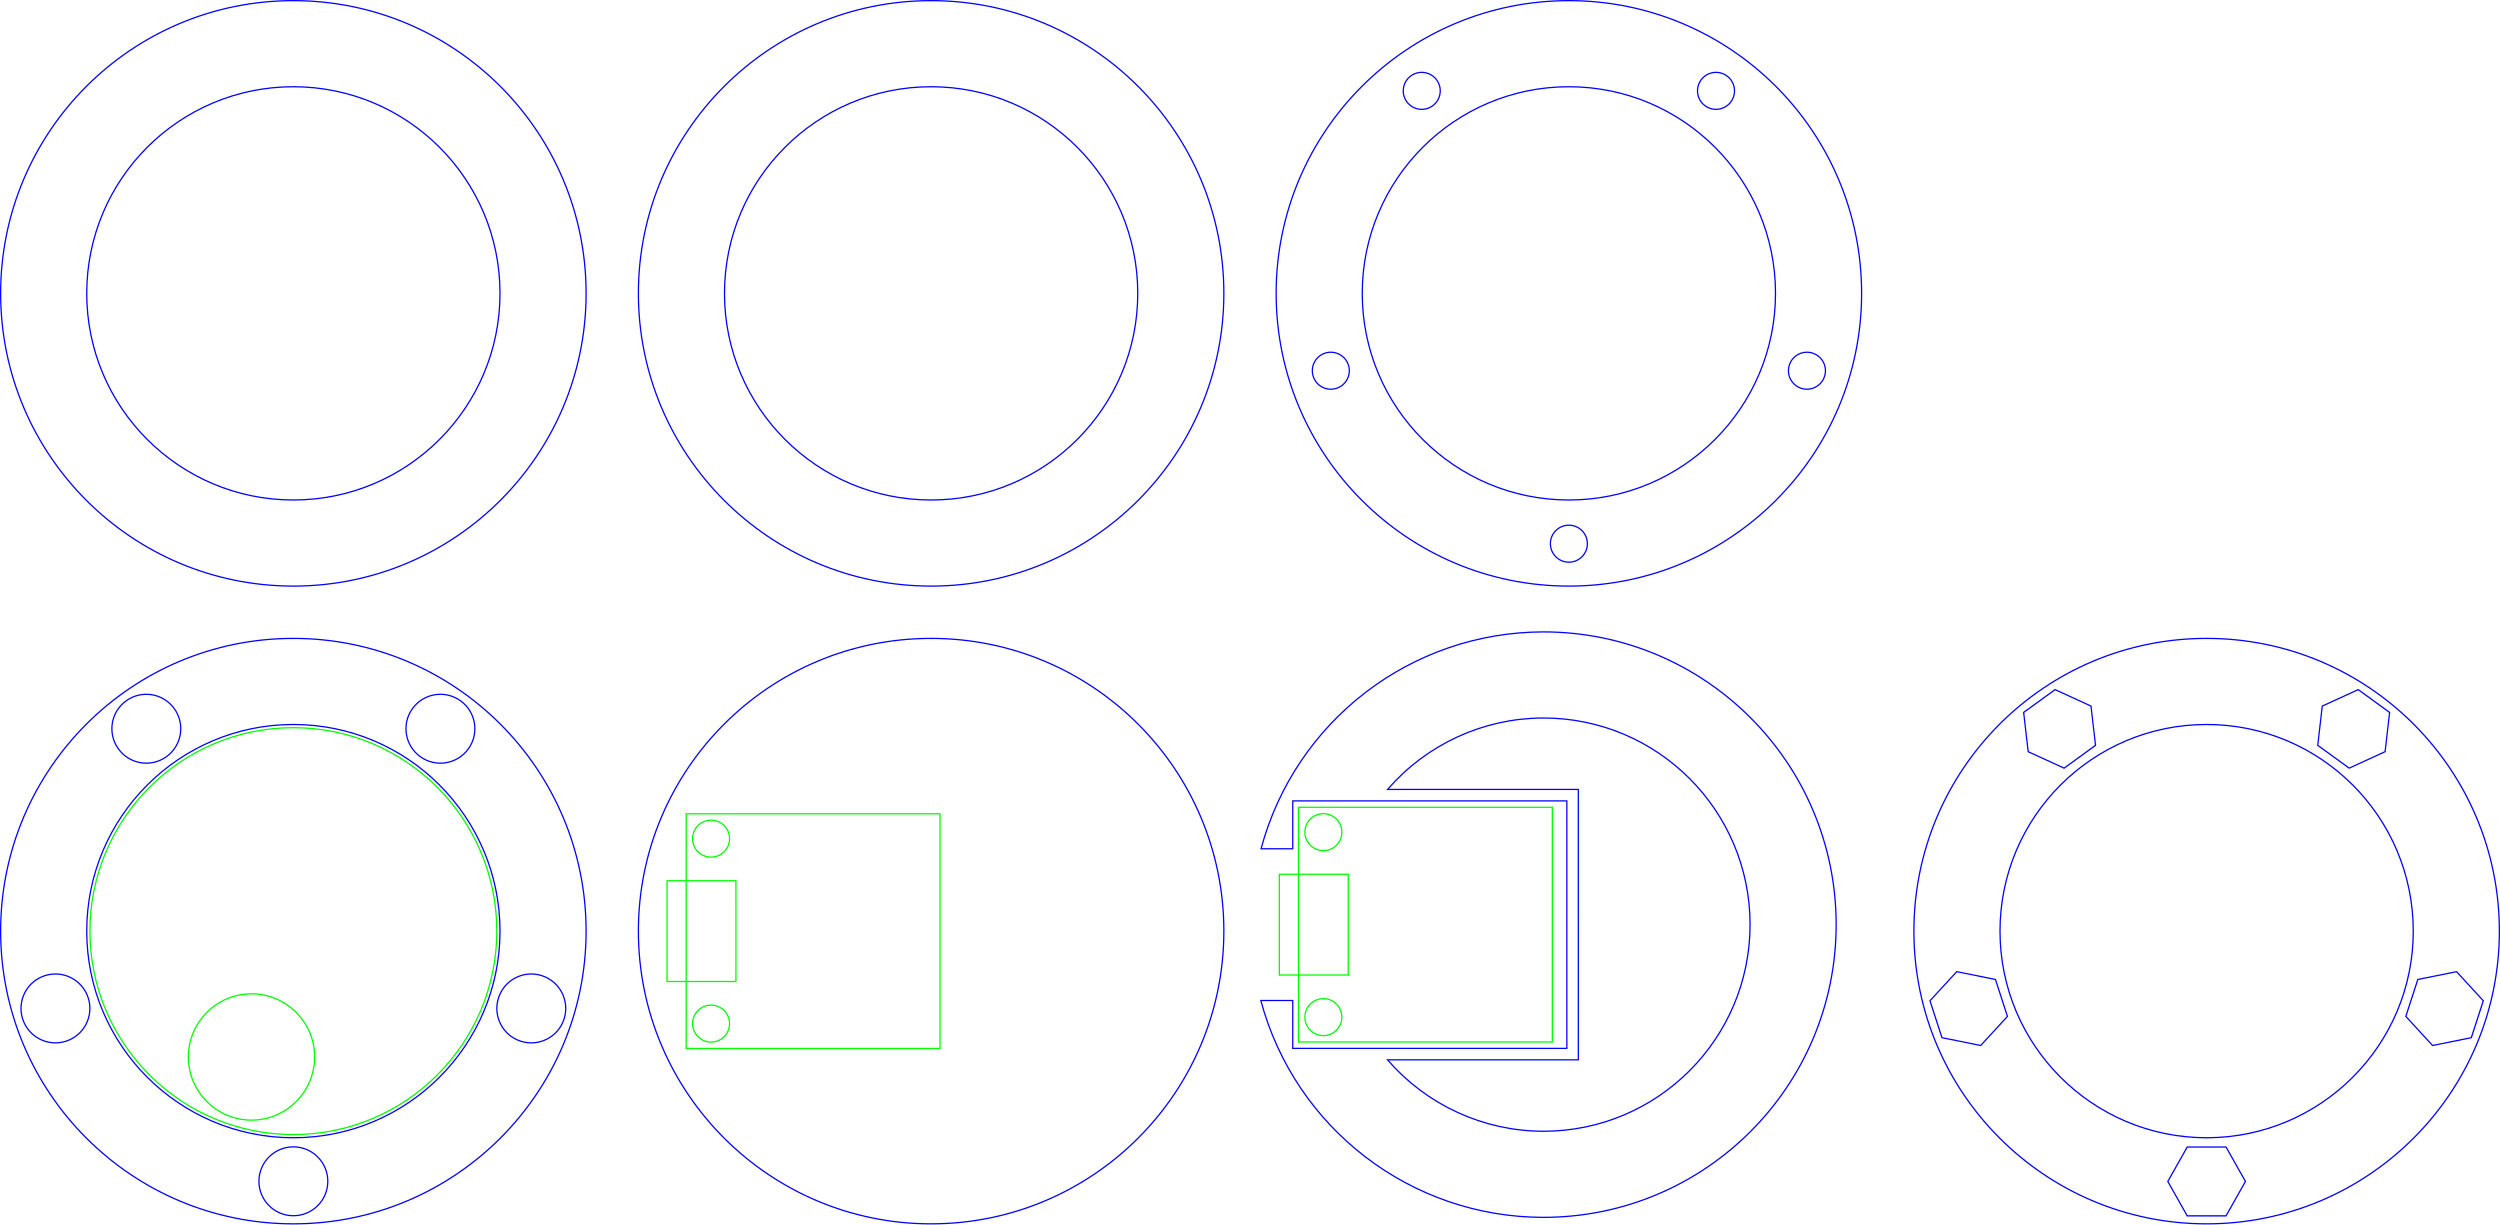
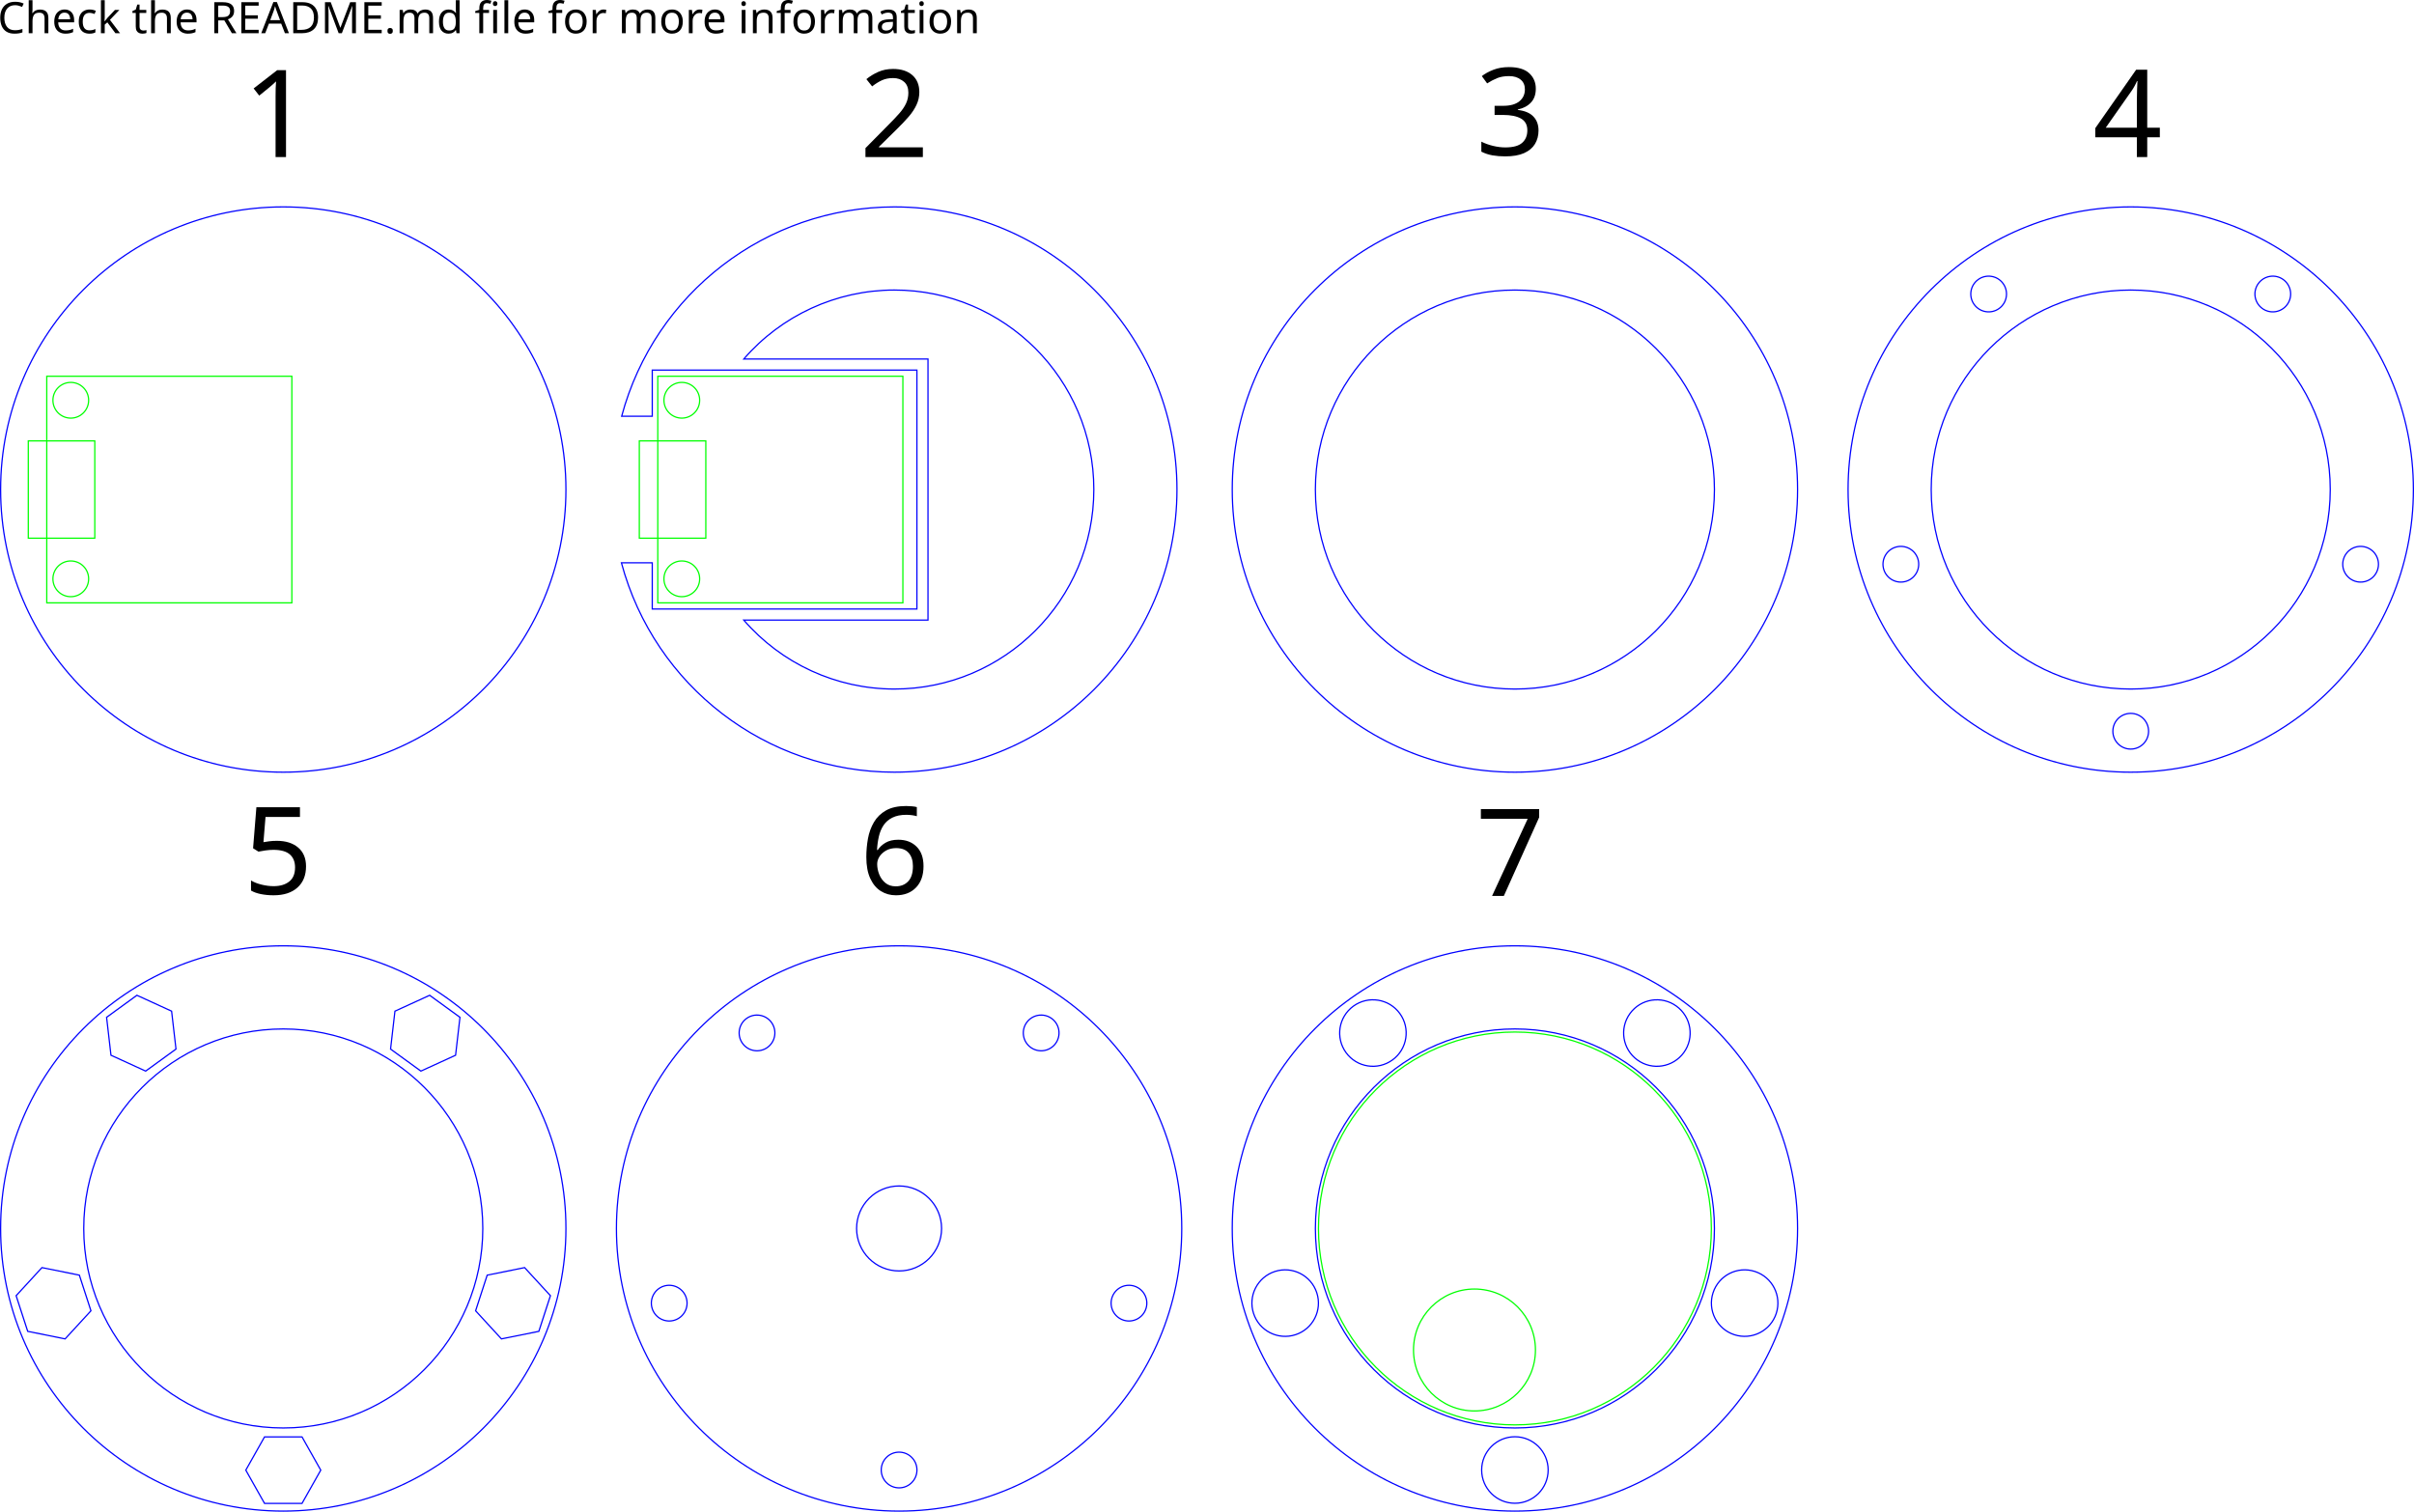
- <svg xmlns="http://www.w3.org/2000/svg" xmlns:xlink="http://www.w3.org/1999/xlink" width="196mm" height="96mm" viewBox="0 0 694.488 340.157" id="svg2" version="1.1">
+ <svg xmlns="http://www.w3.org/2000/svg" xmlns:xlink="http://www.w3.org/1999/xlink" width="196mm" height="122.751mm" viewBox="0 0 694.488 434.944" id="svg2" version="1.1">
  <defs id="defs4" />
-   <g id="layer1" transform="translate(3.512392e-6,-712.2047)">
+   <g id="layer1" transform="translate(-2.2113323e-5,-617.418)">
    <circle style="fill:none;stroke:#0000ff;stroke-width:0.355;stroke-miterlimit:4;stroke-dasharray:none;stroke-opacity:1" id="path4146" cx="81.496" cy="1040.404" r="0" />
    <use x="0" y="0" xlink:href="#path4146" transform="matrix(0.309017,0.9510565,-0.9510565,0.309017,979.6609,593.3446)" id="use4249" width="100%" height="100%" />
    <use x="0" y="0" xlink:href="#path4146" transform="matrix(-0.809017,0.5877853,-0.5877853,-0.809017,718.0886,1708.411)" id="use4251" width="100%" height="100%" />
    <use x="0" y="0" xlink:href="#path4146" transform="matrix(-0.809017,-0.5877853,0.5877853,-0.809017,-423.233,1804.216)" id="use4253" width="100%" height="100%" />
    <use x="0" y="0" xlink:href="#path4146" transform="matrix(0.309017,-0.9510565,0.9510565,0.309017,-867.0362,748.3593)" id="use4255" width="100%" height="100%" />
    <circle style="fill:none;stroke:#0000ff;stroke-width:0.354;stroke-miterlimit:4;stroke-dasharray:none;stroke-opacity:1" id="path4288" cx="256.496" cy="1040.404" r="0" />
    <use x="0" y="0" xlink:href="#path4288" transform="matrix(0.309017,0.9510565,-0.9510565,0.309017,1100.583,426.9097)" id="use4314" width="100%" height="100%" />
    <use x="0" y="0" xlink:href="#path4288" transform="matrix(-0.809017,0.5877853,-0.5877853,-0.809017,1034.667,1605.549)" id="use4316" width="100%" height="100%" />
    <use x="0" y="0" xlink:href="#path4288" transform="matrix(-0.809017,-0.5877853,0.5877853,-0.809017,-106.6551,1907.078)" id="use4318" width="100%" height="100%" />
    <use x="0" y="0" xlink:href="#path4288" transform="matrix(0.309017,-0.9510565,0.9510565,0.309017,-746.1141,914.7942)" id="use4320" width="100%" height="100%" />
    <use height="100%" width="100%" id="use4328" transform="matrix(0.309017,0.9510565,-0.9510565,0.309017,1100.583,426.9097)" xlink:href="#path4288" y="0" x="0" />
    <use height="100%" width="100%" id="use4330" transform="matrix(-0.809017,0.5877853,-0.5877853,-0.809017,1034.667,1605.549)" xlink:href="#path4288" y="0" x="0" />
    <use height="100%" width="100%" id="use4332" transform="matrix(-0.809017,-0.5877853,0.5877853,-0.809017,-106.6551,1907.078)" xlink:href="#path4288" y="0" x="0" />
    <use height="100%" width="100%" id="use4334" transform="matrix(0.309017,-0.9510565,0.9510565,0.309017,-746.1141,914.7942)" xlink:href="#path4288" y="0" x="0" />
    <use height="100%" width="100%" id="use4346" transform="matrix(0.309017,0.9510565,-0.9510565,0.309017,1100.583,426.9097)" xlink:href="#path4288" y="0" x="0" />
    <use height="100%" width="100%" id="use4348" transform="matrix(-0.809017,0.5877853,-0.5877853,-0.809017,1034.667,1605.549)" xlink:href="#path4288" y="0" x="0" />
    <use height="100%" width="100%" id="use4350" transform="matrix(-0.809017,-0.5877853,0.5877853,-0.809017,-106.6551,1907.078)" xlink:href="#path4288" y="0" x="0" />
    <use height="100%" width="100%" id="use4352" transform="matrix(0.309017,-0.9510565,0.9510565,0.309017,-746.1141,914.7942)" xlink:href="#path4288" y="0" x="0" />
-     <g id="g5405" transform="translate(-7.071068,175.3625)">
+     <g id="g5405" transform="translate(-178.5455,-35.43309)">
      <g transform="translate(-75.30633,-13.28739)" id="g4510-6">
        <rect style="fill:none;stroke:#00ff00;stroke-width:0.354;stroke-miterlimit:4;stroke-dasharray:none;stroke-opacity:1" id="rect4502-6" width="70.512" height="65.197" x="443.091" y="774.39" />
        <circle style="fill:none;stroke:#00ff00;stroke-width:0.354;stroke-miterlimit:4;stroke-dasharray:none;stroke-opacity:1" id="path4504-4" cx="450" cy="832.677" r="5.138" />
        <circle r="5.138" cy="781.299" cx="450" id="circle4506-5" style="fill:none;stroke:#00ff00;stroke-width:0.354;stroke-miterlimit:4;stroke-dasharray:none;stroke-opacity:1" />
        <rect style="fill:none;stroke:#00ff00;stroke-width:0.354;stroke-miterlimit:4;stroke-dasharray:none;stroke-opacity:1" id="rect4508-05" width="19.134" height="27.992" x="437.776" y="792.992" />
      </g>
      <path d="m 445.522,756.141 -52.991,-0.001 c 10.837,-12.519 26.606,-19.816 43.297,-19.842 31.703,-4.8e-4 57.403,25.7 57.402,57.402 -6e-4,31.702 -25.7,57.401 -57.402,57.4 -16.697,-0.021 -32.474,-7.318 -43.314,-19.842 l 53.009,4e-5 z m -79.327,71.929 0,-13.287 -8.873,0 c 9.535,35.522 41.726,60.222 78.506,60.236 44.911,-1.5e-4 81.318,-36.408 81.318,-81.318 -1.5e-4,-44.911 -36.408,-81.318 -81.318,-81.318 -36.754,0.044 -68.91,24.737 -78.439,60.234 l 8.807,0 0,-13.287 c 25.708,-6e-5 53.574,3.4e-4 76.138,4.8e-4 l 0,68.74 c -27.837,-3.5e-4 -49.123,-5.6e-4 -76.138,-5.6e-4 z" style="fill:none;stroke:#0000ff;stroke-width:0.354;stroke-miterlimit:4;stroke-dasharray:none;stroke-opacity:1" id="rect5025-9" />
    </g>
-     <g id="g5415" transform="translate(3.4271615e-4,177.1653)">
+     <g id="g5415" transform="translate(-177.165,-35.43308)">
      <g transform="translate(-252.4728,-13.28739)" id="g4510-1">
        <rect style="fill:none;stroke:#00ff00;stroke-width:0.354;stroke-miterlimit:4;stroke-dasharray:none;stroke-opacity:1" id="rect4502-9" width="70.512" height="65.197" x="443.091" y="774.39" />
        <circle style="fill:none;stroke:#00ff00;stroke-width:0.354;stroke-miterlimit:4;stroke-dasharray:none;stroke-opacity:1" id="path4504-0" cx="450" cy="832.677" r="5.138" />
        <circle r="5.138" cy="781.299" cx="450" id="circle4506-2" style="fill:none;stroke:#00ff00;stroke-width:0.354;stroke-miterlimit:4;stroke-dasharray:none;stroke-opacity:1" />
        <rect style="fill:none;stroke:#00ff00;stroke-width:0.354;stroke-miterlimit:4;stroke-dasharray:none;stroke-opacity:1" id="rect4508-0" width="19.134" height="27.992" x="437.776" y="792.992" />
      </g>
      <circle style="fill:none;stroke:#0000ff;stroke-width:0.355;stroke-miterlimit:4;stroke-dasharray:none;stroke-opacity:1" id="circle4272-4-6-3-5" cx="258.661" cy="793.701" r="81.319" />
-     </g>
-     <g id="g5425" transform="translate(0,-354.3307)">
-       <g transform="translate(-429.6378,-13.28739)" id="g4510">
-         <rect style="fill:none;stroke:#00ff00;stroke-width:0.354;stroke-miterlimit:4;stroke-dasharray:none;stroke-opacity:1" id="rect4502" width="70.512" height="65.197" x="443.091" y="774.39" />
-         <circle style="fill:none;stroke:#00ff00;stroke-width:0.354;stroke-miterlimit:4;stroke-dasharray:none;stroke-opacity:1" id="path4504" cx="450" cy="832.677" r="5.138" />
-         <circle r="5.138" cy="781.299" cx="450" id="circle4506" style="fill:none;stroke:#00ff00;stroke-width:0.354;stroke-miterlimit:4;stroke-dasharray:none;stroke-opacity:1" />
-         <rect style="fill:none;stroke:#00ff00;stroke-width:0.354;stroke-miterlimit:4;stroke-dasharray:none;stroke-opacity:1" id="rect4508" width="19.134" height="27.992" x="437.776" y="792.992" />
-       </g>
-       <path d="m 91.191,756.141 -52.991,-0.001 c 10.837,-12.519 26.606,-19.816 43.297,-19.842 31.703,-4.8e-4 57.403,25.7 57.402,57.402 -6e-4,31.702 -25.7,57.401 -57.402,57.4 -16.697,-0.021 -32.474,-7.318 -43.314,-19.842 l 53.009,4e-5 z m -79.327,71.929 0,-13.287 -8.873,0 c 9.535,35.522 41.726,60.222 78.506,60.236 44.911,-1.5e-4 81.318,-36.408 81.318,-81.318 -1.5e-4,-44.911 -36.408,-81.318 -81.318,-81.318 -36.754,0.044 -68.91,24.737 -78.439,60.234 l 8.807,0 0,-13.287 c 25.708,-6e-5 53.574,1.8e-4 76.138,3.2e-4 l 0,68.74 c -27.837,-3.5e-4 -49.123,-5.6e-4 -76.138,-5.6e-4 z" style="fill:none;stroke:#0000ff;stroke-width:0.354;stroke-miterlimit:4;stroke-dasharray:none;stroke-opacity:1" id="rect5025" />
    </g>
    <text xml:space="preserve" style="font-style:normal;font-weight:normal;font-size:40px;line-height:125%;font-family:sans-serif;letter-spacing:0px;word-spacing:0px;fill:#000000;fill-opacity:1;stroke:none;stroke-width:1px;stroke-linecap:butt;stroke-linejoin:miter;stroke-opacity:1" x="247" y="613.362" id="text5206">
      <tspan id="tspan5208" x="247" y="613.362" />
    </text>
    <flowRoot xml:space="preserve" id="flowRoot5210" style="font-style:normal;font-weight:normal;font-size:40px;line-height:125%;font-family:sans-serif;letter-spacing:0px;word-spacing:0px;fill:#000000;fill-opacity:1;stroke:none;stroke-width:1px;stroke-linecap:butt;stroke-linejoin:miter;stroke-opacity:1">
      <flowRegion id="flowRegion5212">
        <rect id="rect5214" width="107" height="47" x="186" y="623.362" />
      </flowRegion>
      <flowPara id="flowPara5216" />
    </flowRoot>
-     <g id="g5392">
+     <g id="g5392" transform="translate(-531.4961,2.2402903e-6)">
      <circle style="fill:none;stroke:#0000ff;stroke-width:0.355;stroke-miterlimit:4;stroke-dasharray:none;stroke-opacity:1" id="circle4272-4-2" cx="612.992" cy="970.866" r="81.319" />
      <circle r="57.401" cy="970.866" cx="612.992" id="circle4274-8-4" style="fill:none;stroke:#0000ff;stroke-width:0.355;stroke-miterlimit:4;stroke-dasharray:none;stroke-opacity:1" />
      <path transform="matrix(0.3075823,0,0,0.3150178,450.1273,790.7952)" d="m 564.557,792.362 -17.529,30.36 -35.057,0 -17.529,-30.36 17.529,-30.36 35.057,0 z" id="path4199" style="fill:none;stroke:#0000ff;stroke-width:1.137;stroke-miterlimit:4;stroke-dasharray:none;stroke-opacity:1" />
      <use height="100%" width="100%" id="use4218" transform="matrix(0.309017,0.9510565,-0.9510565,0.309017,1346.955,87.89039)" xlink:href="#path4199" y="0" x="0" />
      <use height="100%" width="100%" id="use4220" transform="matrix(-0.809017,0.5877853,-0.5877853,-0.809017,1679.598,1396.08)" xlink:href="#path4199" y="0" x="0" />
      <use height="100%" width="100%" id="use4222" transform="matrix(-0.809017,-0.5877853,0.5877853,-0.809017,538.2281,2116.696)" xlink:href="#path4199" y="0" x="0" />
      <use height="100%" width="100%" id="use4224" transform="matrix(0.309017,-0.9510565,0.9510565,0.309017,-499.8207,1253.871)" xlink:href="#path4199" y="0" x="0" />
    </g>
-     <g id="g5536" transform="translate(177.1654,-531.4961)">
+     <g id="g5536" transform="translate(1.4070275e-5,2.2402903e-6)">
      <circle style="fill:none;stroke:#0000ff;stroke-width:0.355;stroke-miterlimit:4;stroke-dasharray:none;stroke-opacity:1" id="circle4272" cx="258.661" cy="970.866" r="81.319" />
      <g id="g5450">
        <circle style="fill:none;stroke:#0000ff;stroke-width:0.355;stroke-miterlimit:4;stroke-dasharray:none;stroke-opacity:1" id="circle4274" cx="258.661" cy="970.866" r="12.224" />
        <circle r="5.138" cy="1040.362" cx="258.661" id="ellipse4326" style="fill:none;stroke:#0000ff;stroke-width:0.354;stroke-miterlimit:4;stroke-dasharray:none;stroke-opacity:1" />
        <use x="0" y="0" xlink:href="#ellipse4326" transform="matrix(0.309017,0.9510565,-0.9510565,0.309017,1102.04,424.8632)" id="use4396" width="100%" height="100%" />
        <use x="0" y="0" xlink:href="#ellipse4326" transform="matrix(-0.809017,0.5877853,-0.5877853,-0.809017,1038.559,1604.242)" id="use4398" width="100%" height="100%" />
        <use x="0" y="0" xlink:href="#ellipse4326" transform="matrix(-0.809017,-0.5877853,0.5877853,-0.809017,-102.7136,1908.317)" id="use4400" width="100%" height="100%" />
        <use x="0" y="0" xlink:href="#ellipse4326" transform="matrix(0.309017,-0.9510565,0.9510565,0.309017,-744.5785,916.8664)" id="use4402" width="100%" height="100%" />
      </g>
    </g>
-     <g id="g5435">
+     <g id="g5435" transform="translate(354.3307,2.2402903e-6)">
      <circle r="81.319" cy="970.866" cx="81.496" id="path4142" style="fill:none;stroke:#0000ff;stroke-width:0.355;stroke-miterlimit:4;stroke-dasharray:none;stroke-opacity:1" />
      <circle r="57.401" style="fill:none;stroke:#0000ff;stroke-width:0.355;stroke-miterlimit:4;stroke-dasharray:none;stroke-opacity:1" id="circle4144" cx="81.496" cy="970.866" />
      <circle r="56.516" cy="970.866" cx="81.496" id="path4263" style="fill:none;stroke:#00ff00;stroke-width:0.354;stroke-miterlimit:4;stroke-dasharray:none;stroke-opacity:1" />
      <circle r="17.54" cy="1005.831" cx="69.865" id="path4270" style="fill:none;stroke:#00ff00;stroke-width:0.354;stroke-miterlimit:4;stroke-dasharray:none;stroke-opacity:1" />
      <circle r="9.567" cy="1040.362" cx="81.496" id="path4246" style="fill:none;stroke:#0000ff;stroke-width:0.354;stroke-miterlimit:4;stroke-dasharray:none;stroke-opacity:1" />
      <use height="100%" width="100%" id="use4250" transform="matrix(0.309017,0.9510565,-0.9510565,0.309017,979.661,593.3446)" xlink:href="#path4246" y="0" x="0" />
      <use height="100%" width="100%" id="use4252" transform="matrix(-0.809017,0.5877853,-0.5877853,-0.809017,718.0886,1708.411)" xlink:href="#path4246" y="0" x="0" />
      <use height="100%" width="100%" id="use4254" transform="matrix(-0.809017,-0.5877853,0.5877853,-0.809017,-423.233,1804.216)" xlink:href="#path4246" y="0" x="0" />
      <use height="100%" width="100%" id="use4256" transform="matrix(0.309017,-0.9510565,0.9510565,0.309017,-867.0362,748.3594)" xlink:href="#path4246" y="0" x="0" />
    </g>
-     <g id="g5325" transform="translate(-2.89783,-349.9484)">
-       <circle style="fill:none;stroke:#0000ff;stroke-width:0.355;stroke-miterlimit:4;stroke-dasharray:none;stroke-opacity:1" id="circle4272-4-3" cx="615.89" cy="789.318" r="81.319" />
-       <circle r="57.401" cy="789.318" cx="615.89" id="circle4274-8-47" style="fill:none;stroke:#0000ff;stroke-width:0.355;stroke-miterlimit:4;stroke-dasharray:none;stroke-opacity:1" />
-       <circle style="fill:none;stroke:#0000ff;stroke-width:0.354;stroke-miterlimit:4;stroke-dasharray:none;stroke-opacity:1" id="ellipse4326-3-4" cx="615.89" cy="858.856" r="5.138" />
-       <use height="100%" width="100%" id="use4396-8-2" transform="matrix(0.309017,0.9510565,-0.9510565,0.309017,1176.256,-40.34063)" xlink:href="#ellipse4326-3-4" y="0" x="0" />
-       <use height="100%" width="100%" id="use4398-5-6" transform="matrix(-0.809017,0.5877853,-0.5877853,-0.809017,1578.105,1065.879)" xlink:href="#ellipse4326-3-4" y="0" x="0" />
-       <use height="100%" width="100%" id="use4400-8-2" transform="matrix(-0.809017,-0.5877853,0.5877853,-0.809017,650.2058,1789.901)" xlink:href="#ellipse4326-3-4" y="0" x="0" />
-       <use height="100%" width="100%" id="use4402-1-3" transform="matrix(0.309017,-0.9510565,0.9510565,0.309017,-325.1168,1131.152)" xlink:href="#ellipse4326-3-4" y="0" x="0" />
-     </g>
-     <g id="g5462" transform="translate(-177.1654,-531.4961)">
+     <g id="g5462" transform="translate(177.1654,-212.5984)">
      <circle style="fill:none;stroke:#0000ff;stroke-width:0.355;stroke-miterlimit:4;stroke-dasharray:none;stroke-opacity:1" id="circle4272-4" cx="435.827" cy="970.866" r="81.319" />
      <circle r="57.401" cy="970.866" cx="435.827" id="circle4274-8" style="fill:none;stroke:#0000ff;stroke-width:0.355;stroke-miterlimit:4;stroke-dasharray:none;stroke-opacity:1" />
      <circle style="fill:none;stroke:#0000ff;stroke-width:0.354;stroke-miterlimit:4;stroke-dasharray:none;stroke-opacity:1" id="ellipse4326-3" cx="435.827" cy="1040.403" r="5.138" />
      <use height="100%" width="100%" id="use4396-8" transform="matrix(0.309017,0.9510565,-0.9510565,0.309017,1224.497,256.356)" xlink:href="#ellipse4326-3" y="0" x="0" />
      <use height="100%" width="100%" id="use4398-5" transform="matrix(-0.809017,0.5877853,-0.5877853,-0.809017,1359.079,1500.141)" xlink:href="#ellipse4326-3" y="0" x="0" />
      <use height="100%" width="100%" id="use4400-8" transform="matrix(-0.809017,-0.5877853,0.5877853,-0.809017,217.7573,2012.486)" xlink:href="#ellipse4326-3" y="0" x="0" />
      <use height="100%" width="100%" id="use4402-1" transform="matrix(0.309017,-0.9510565,0.9510565,0.309017,-622.1995,1085.348)" xlink:href="#ellipse4326-3" y="0" x="0" />
    </g>
-     <g id="g5388" transform="translate(-83.96692,-311.4462)">
-       <circle style="fill:none;stroke:#0000ff;stroke-width:0.355;stroke-miterlimit:4;stroke-dasharray:none;stroke-opacity:1" id="circle4272-4-8" cx="165.463" cy="573.651" r="81.319" />
-       <circle r="57.401" cy="573.651" cx="165.463" id="circle4274-8-6" style="fill:none;stroke:#0000ff;stroke-width:0.355;stroke-miterlimit:4;stroke-dasharray:none;stroke-opacity:1" />
-     </g>
-     <g id="g5384" transform="translate(-294.6848,218.6357)">
+     <g id="g5384" transform="translate(59.64597,183.2026)">
      <circle r="81.319" cy="575.065" cx="376.181" id="circle5380" style="fill:none;stroke:#0000ff;stroke-width:0.355;stroke-miterlimit:4;stroke-dasharray:none;stroke-opacity:1" />
      <circle style="fill:none;stroke:#0000ff;stroke-width:0.355;stroke-miterlimit:4;stroke-dasharray:none;stroke-opacity:1" id="circle5382" cx="376.181" cy="575.065" r="57.401" />
    </g>
-     <text xml:space="preserve" style="font-style:normal;font-weight:normal;font-size:40px;line-height:125%;font-family:sans-serif;letter-spacing:0px;word-spacing:0px;fill:#00ff00;fill-opacity:1;stroke:none;stroke-width:1px;stroke-linecap:butt;stroke-linejoin:miter;stroke-opacity:1" x="-3.262" y="697.426" id="text5556">
-       <tspan id="tspan5558" x="-3.262" y="697.426">3mm</tspan>
+     <text xml:space="preserve" style="font-style:normal;font-weight:normal;font-size:35px;line-height:125%;font-family:sans-serif;letter-spacing:0px;word-spacing:0px;fill:#000000;fill-opacity:1;stroke:none;stroke-width:1px;stroke-linecap:butt;stroke-linejoin:miter;stroke-opacity:1" x="69.858" y="662.598" id="text4258">
+       <tspan id="tspan4260" x="69.858" y="662.598">1</tspan>
    </text>
-     <text xml:space="preserve" style="font-style:normal;font-weight:normal;font-size:40px;line-height:125%;font-family:sans-serif;letter-spacing:0px;word-spacing:0px;fill:#00ff00;fill-opacity:1;stroke:none;stroke-width:1px;stroke-linecap:butt;stroke-linejoin:miter;stroke-opacity:1" x="-3.652" y="165.93" id="text5560">
-       <tspan id="tspan5562" x="-3.652" y="165.93">5mm</tspan>
+     <text xml:space="preserve" style="font-style:normal;font-weight:normal;font-size:35px;line-height:125%;font-family:sans-serif;letter-spacing:0px;word-spacing:0px;fill:#000000;fill-opacity:1;stroke:none;stroke-width:1px;stroke-linecap:butt;stroke-linejoin:miter;stroke-opacity:1" x="247.297" y="662.598" id="text4272">
+       <tspan id="tspan4274" x="247.297" y="662.598">2</tspan>
    </text>
-     <g transform="translate(93.19843,-311.4462)" id="g5564">
-       <circle r="81.319" cy="573.651" cx="165.463" id="circle5566" style="fill:none;stroke:#0000ff;stroke-width:0.355;stroke-miterlimit:4;stroke-dasharray:none;stroke-opacity:1" />
-       <circle style="fill:none;stroke:#0000ff;stroke-width:0.355;stroke-miterlimit:4;stroke-dasharray:none;stroke-opacity:1" id="circle5568" cx="165.463" cy="573.651" r="57.401" />
-     </g>
-     <g transform="translate(-117.5194,218.6357)" id="g5570">
-       <circle style="fill:none;stroke:#0000ff;stroke-width:0.355;stroke-miterlimit:4;stroke-dasharray:none;stroke-opacity:1" id="circle5572" cx="376.181" cy="575.065" r="81.319" />
-       <circle r="57.401" cy="575.065" cx="376.181" id="circle5574" style="fill:none;stroke:#0000ff;stroke-width:0.355;stroke-miterlimit:4;stroke-dasharray:none;stroke-opacity:1" />
-     </g>
-     <g transform="translate(-1.3402363e-5,-177.1654)" id="g5576">
-       <circle r="81.319" cy="970.866" cx="435.827" id="circle5578" style="fill:none;stroke:#0000ff;stroke-width:0.355;stroke-miterlimit:4;stroke-dasharray:none;stroke-opacity:1" />
-       <circle style="fill:none;stroke:#0000ff;stroke-width:0.355;stroke-miterlimit:4;stroke-dasharray:none;stroke-opacity:1" id="circle5580" cx="435.827" cy="970.866" r="57.401" />
-       <circle r="5.138" cy="1040.403" cx="435.827" id="circle5582" style="fill:none;stroke:#0000ff;stroke-width:0.354;stroke-miterlimit:4;stroke-dasharray:none;stroke-opacity:1" />
-       <use x="0" y="0" xlink:href="#ellipse4326-3" transform="matrix(0.309017,0.9510565,-0.9510565,0.309017,1224.497,256.356)" id="use5584" width="100%" height="100%" />
-       <use x="0" y="0" xlink:href="#ellipse4326-3" transform="matrix(-0.809017,0.5877853,-0.5877853,-0.809017,1359.079,1500.141)" id="use5586" width="100%" height="100%" />
-       <use x="0" y="0" xlink:href="#ellipse4326-3" transform="matrix(-0.809017,-0.5877853,0.5877853,-0.809017,217.7573,2012.486)" id="use5588" width="100%" height="100%" />
-       <use x="0" y="0" xlink:href="#ellipse4326-3" transform="matrix(0.309017,-0.9510565,0.9510565,0.309017,-622.1995,1085.348)" id="use5590" width="100%" height="100%" />
-     </g>
+     <text xml:space="preserve" style="font-style:normal;font-weight:normal;font-size:35px;line-height:125%;font-family:sans-serif;letter-spacing:0px;word-spacing:0px;fill:#000000;fill-opacity:1;stroke:none;stroke-width:1px;stroke-linecap:butt;stroke-linejoin:miter;stroke-opacity:1" x="424.59" y="662.069" id="text4276">
+       <tspan id="tspan4278" x="424.59" y="662.069">3</tspan>
+     </text>
+     <text xml:space="preserve" style="font-style:normal;font-weight:normal;font-size:35px;line-height:125%;font-family:sans-serif;letter-spacing:0px;word-spacing:0px;fill:#000000;fill-opacity:1;stroke:none;stroke-width:1px;stroke-linecap:butt;stroke-linejoin:miter;stroke-opacity:1" x="602.055" y="662.598" id="text4280">
+       <tspan id="tspan4282" x="602.055" y="662.598">4</tspan>
+     </text>
+     <text xml:space="preserve" style="font-style:normal;font-weight:normal;font-size:35px;line-height:125%;font-family:sans-serif;letter-spacing:0px;word-spacing:0px;fill:#000000;fill-opacity:1;stroke:none;stroke-width:1px;stroke-linecap:butt;stroke-linejoin:miter;stroke-opacity:1" x="70.012" y="874.667" id="text4284">
+       <tspan id="tspan4286" x="70.012" y="874.667">5</tspan>
+     </text>
+     <text xml:space="preserve" style="font-style:normal;font-weight:normal;font-size:35px;line-height:125%;font-family:sans-serif;letter-spacing:0px;word-spacing:0px;fill:#000000;fill-opacity:1;stroke:none;stroke-width:1px;stroke-linecap:butt;stroke-linejoin:miter;stroke-opacity:1" x="247.314" y="874.667" id="text4288">
+       <tspan id="tspan4290" x="247.314" y="874.667">6</tspan>
+     </text>
+     <text xml:space="preserve" style="font-style:normal;font-weight:normal;font-size:35px;line-height:125%;font-family:sans-serif;letter-spacing:0px;word-spacing:0px;fill:#000000;fill-opacity:1;stroke:none;stroke-width:1px;stroke-linecap:butt;stroke-linejoin:miter;stroke-opacity:1" x="424.488" y="875.197" id="text4292">
+       <tspan id="tspan4294" x="424.488" y="875.197">7</tspan>
+     </text>
+     <text xml:space="preserve" style="font-style:normal;font-weight:normal;font-size:35px;line-height:125%;font-family:sans-serif;letter-spacing:0px;word-spacing:0px;fill:#000000;fill-opacity:0;stroke:none;stroke-width:1px;stroke-linecap:butt;stroke-linejoin:miter;stroke-opacity:1" x="-9" y="538.362" id="text4296">
+       <tspan id="tspan4298" x="-9" y="538.362" />
+     </text>
+     <text xml:space="preserve" style="font-style:normal;font-weight:normal;font-size:12.5px;line-height:125%;font-family:sans-serif;letter-spacing:0px;word-spacing:0px;fill:#000000;fill-opacity:1;stroke:none;stroke-width:1px;stroke-linecap:butt;stroke-linejoin:miter;stroke-opacity:1" x="-0.702" y="626.976" id="text4304">
+       <tspan id="tspan4306" x="-0.702" y="626.976">Check the README.md file for more information</tspan>
+     </text>
  </g>
</svg>
